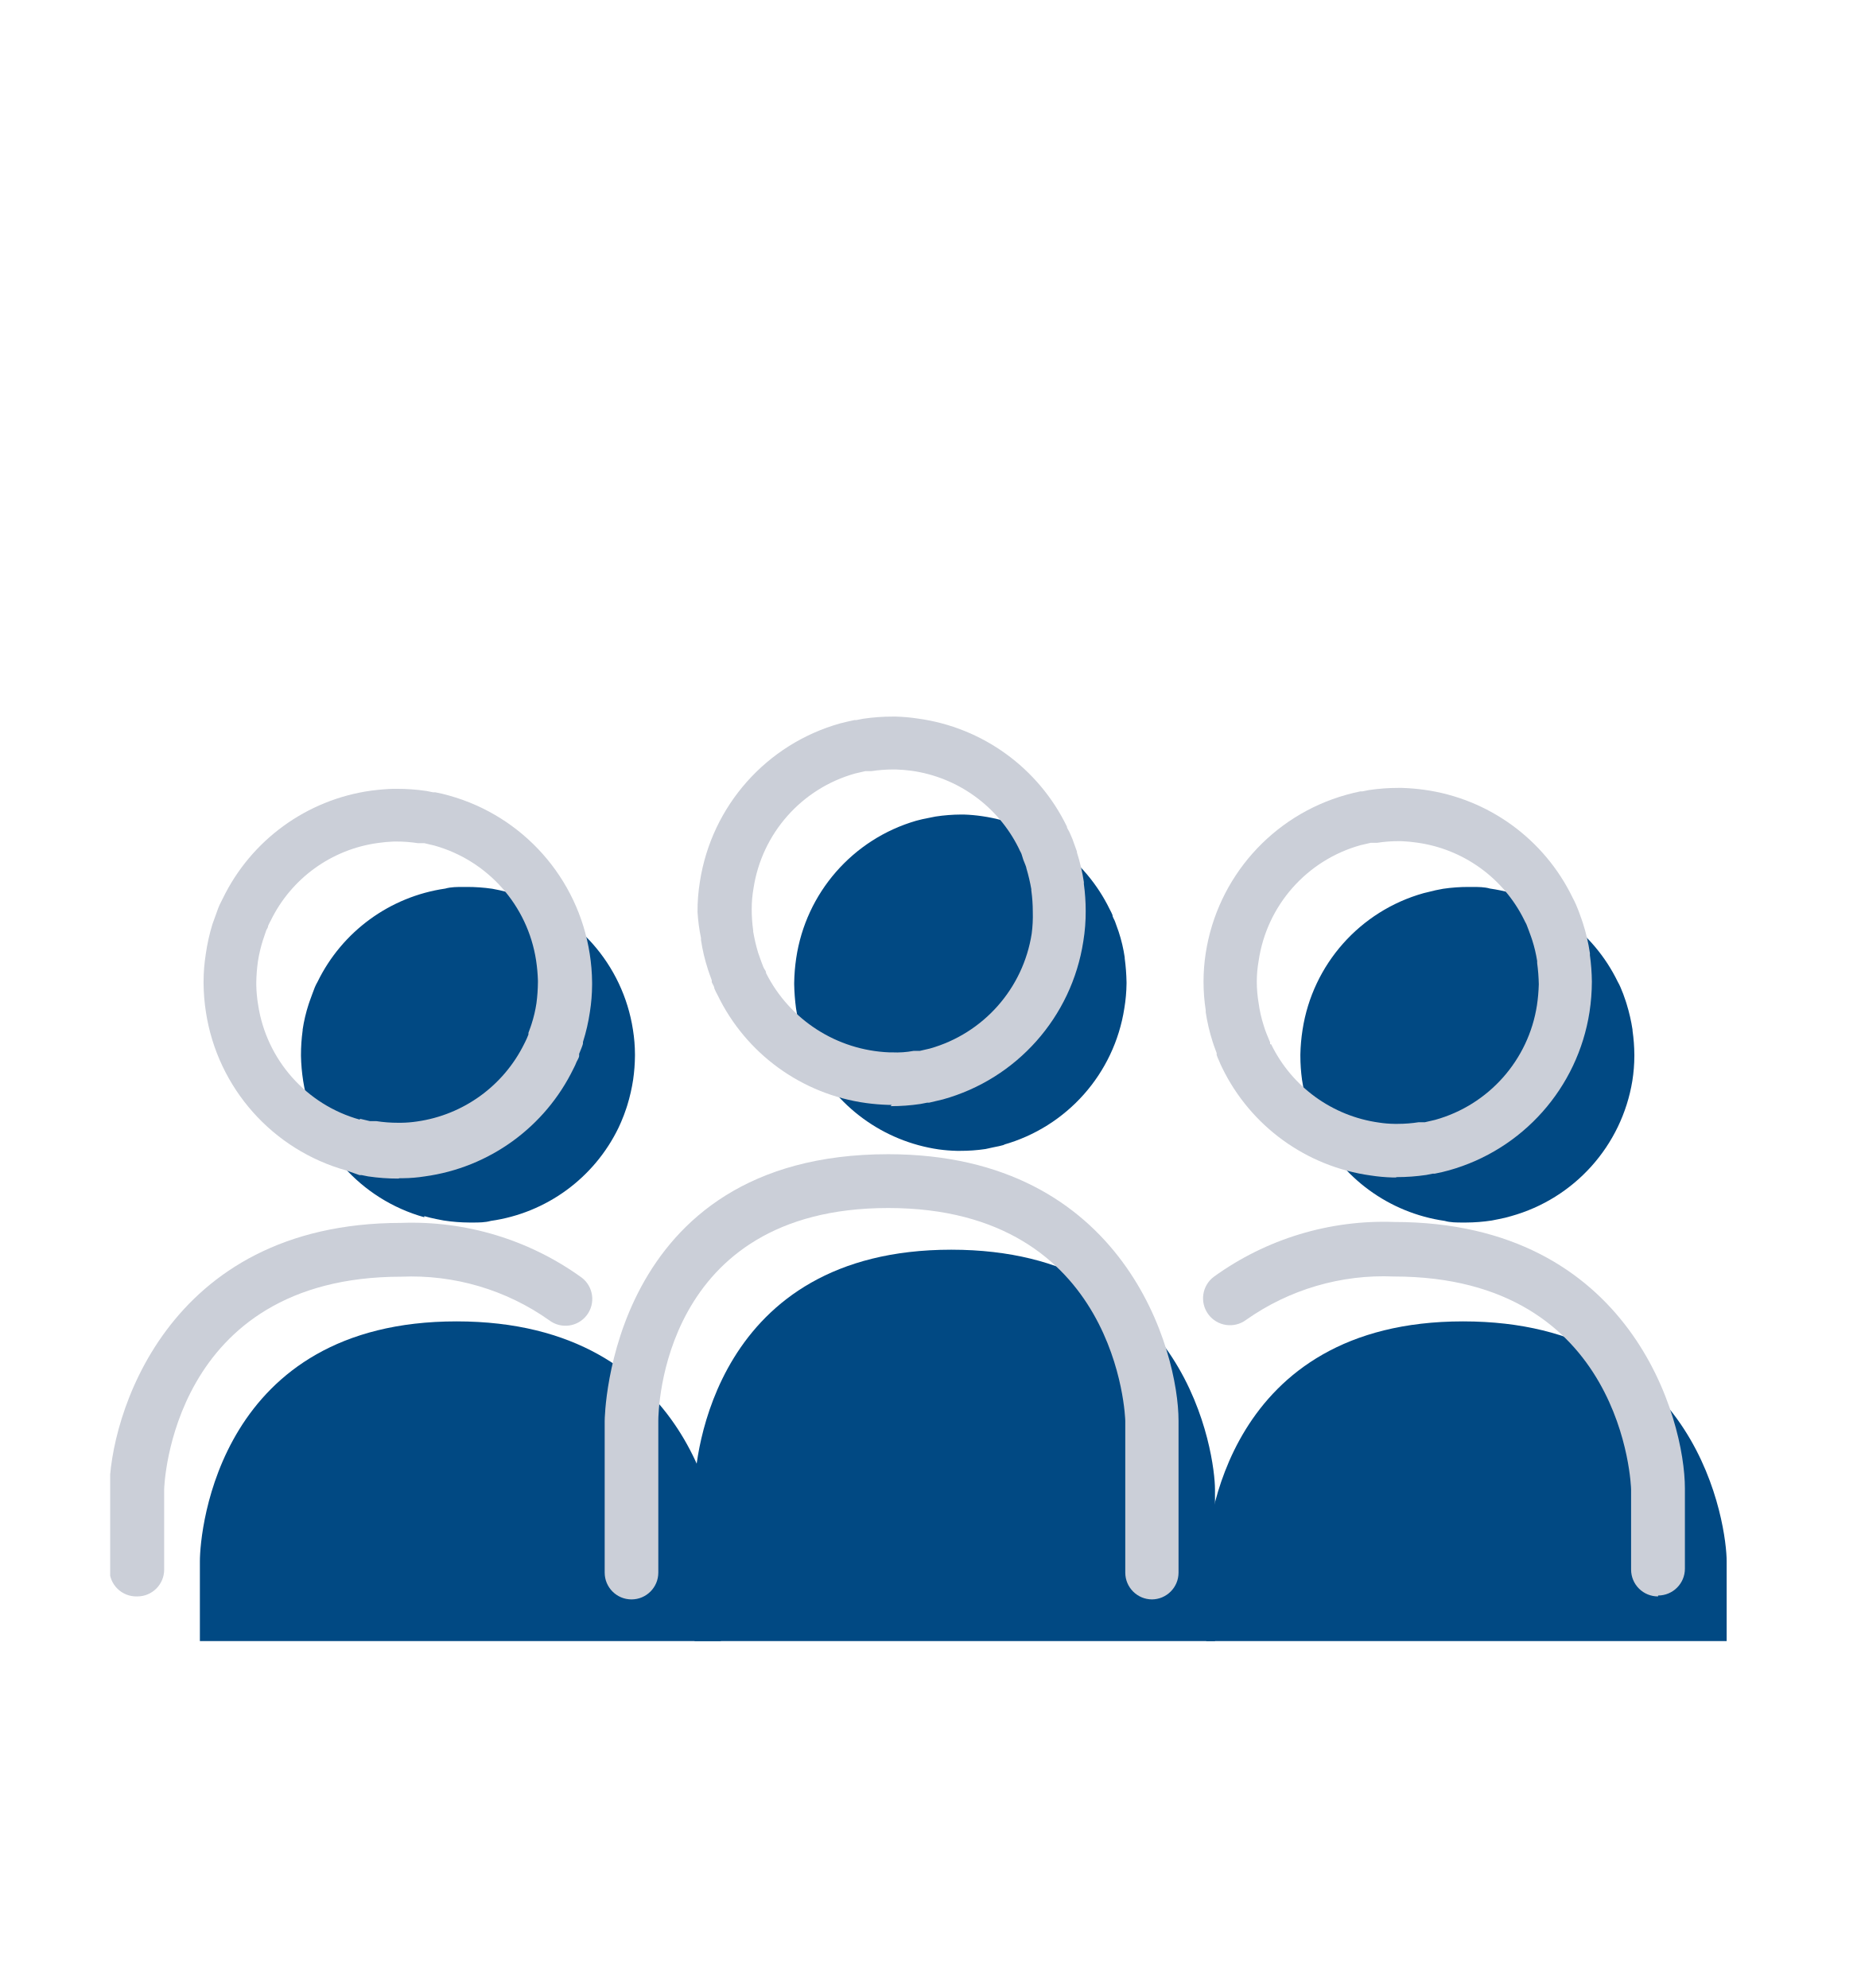
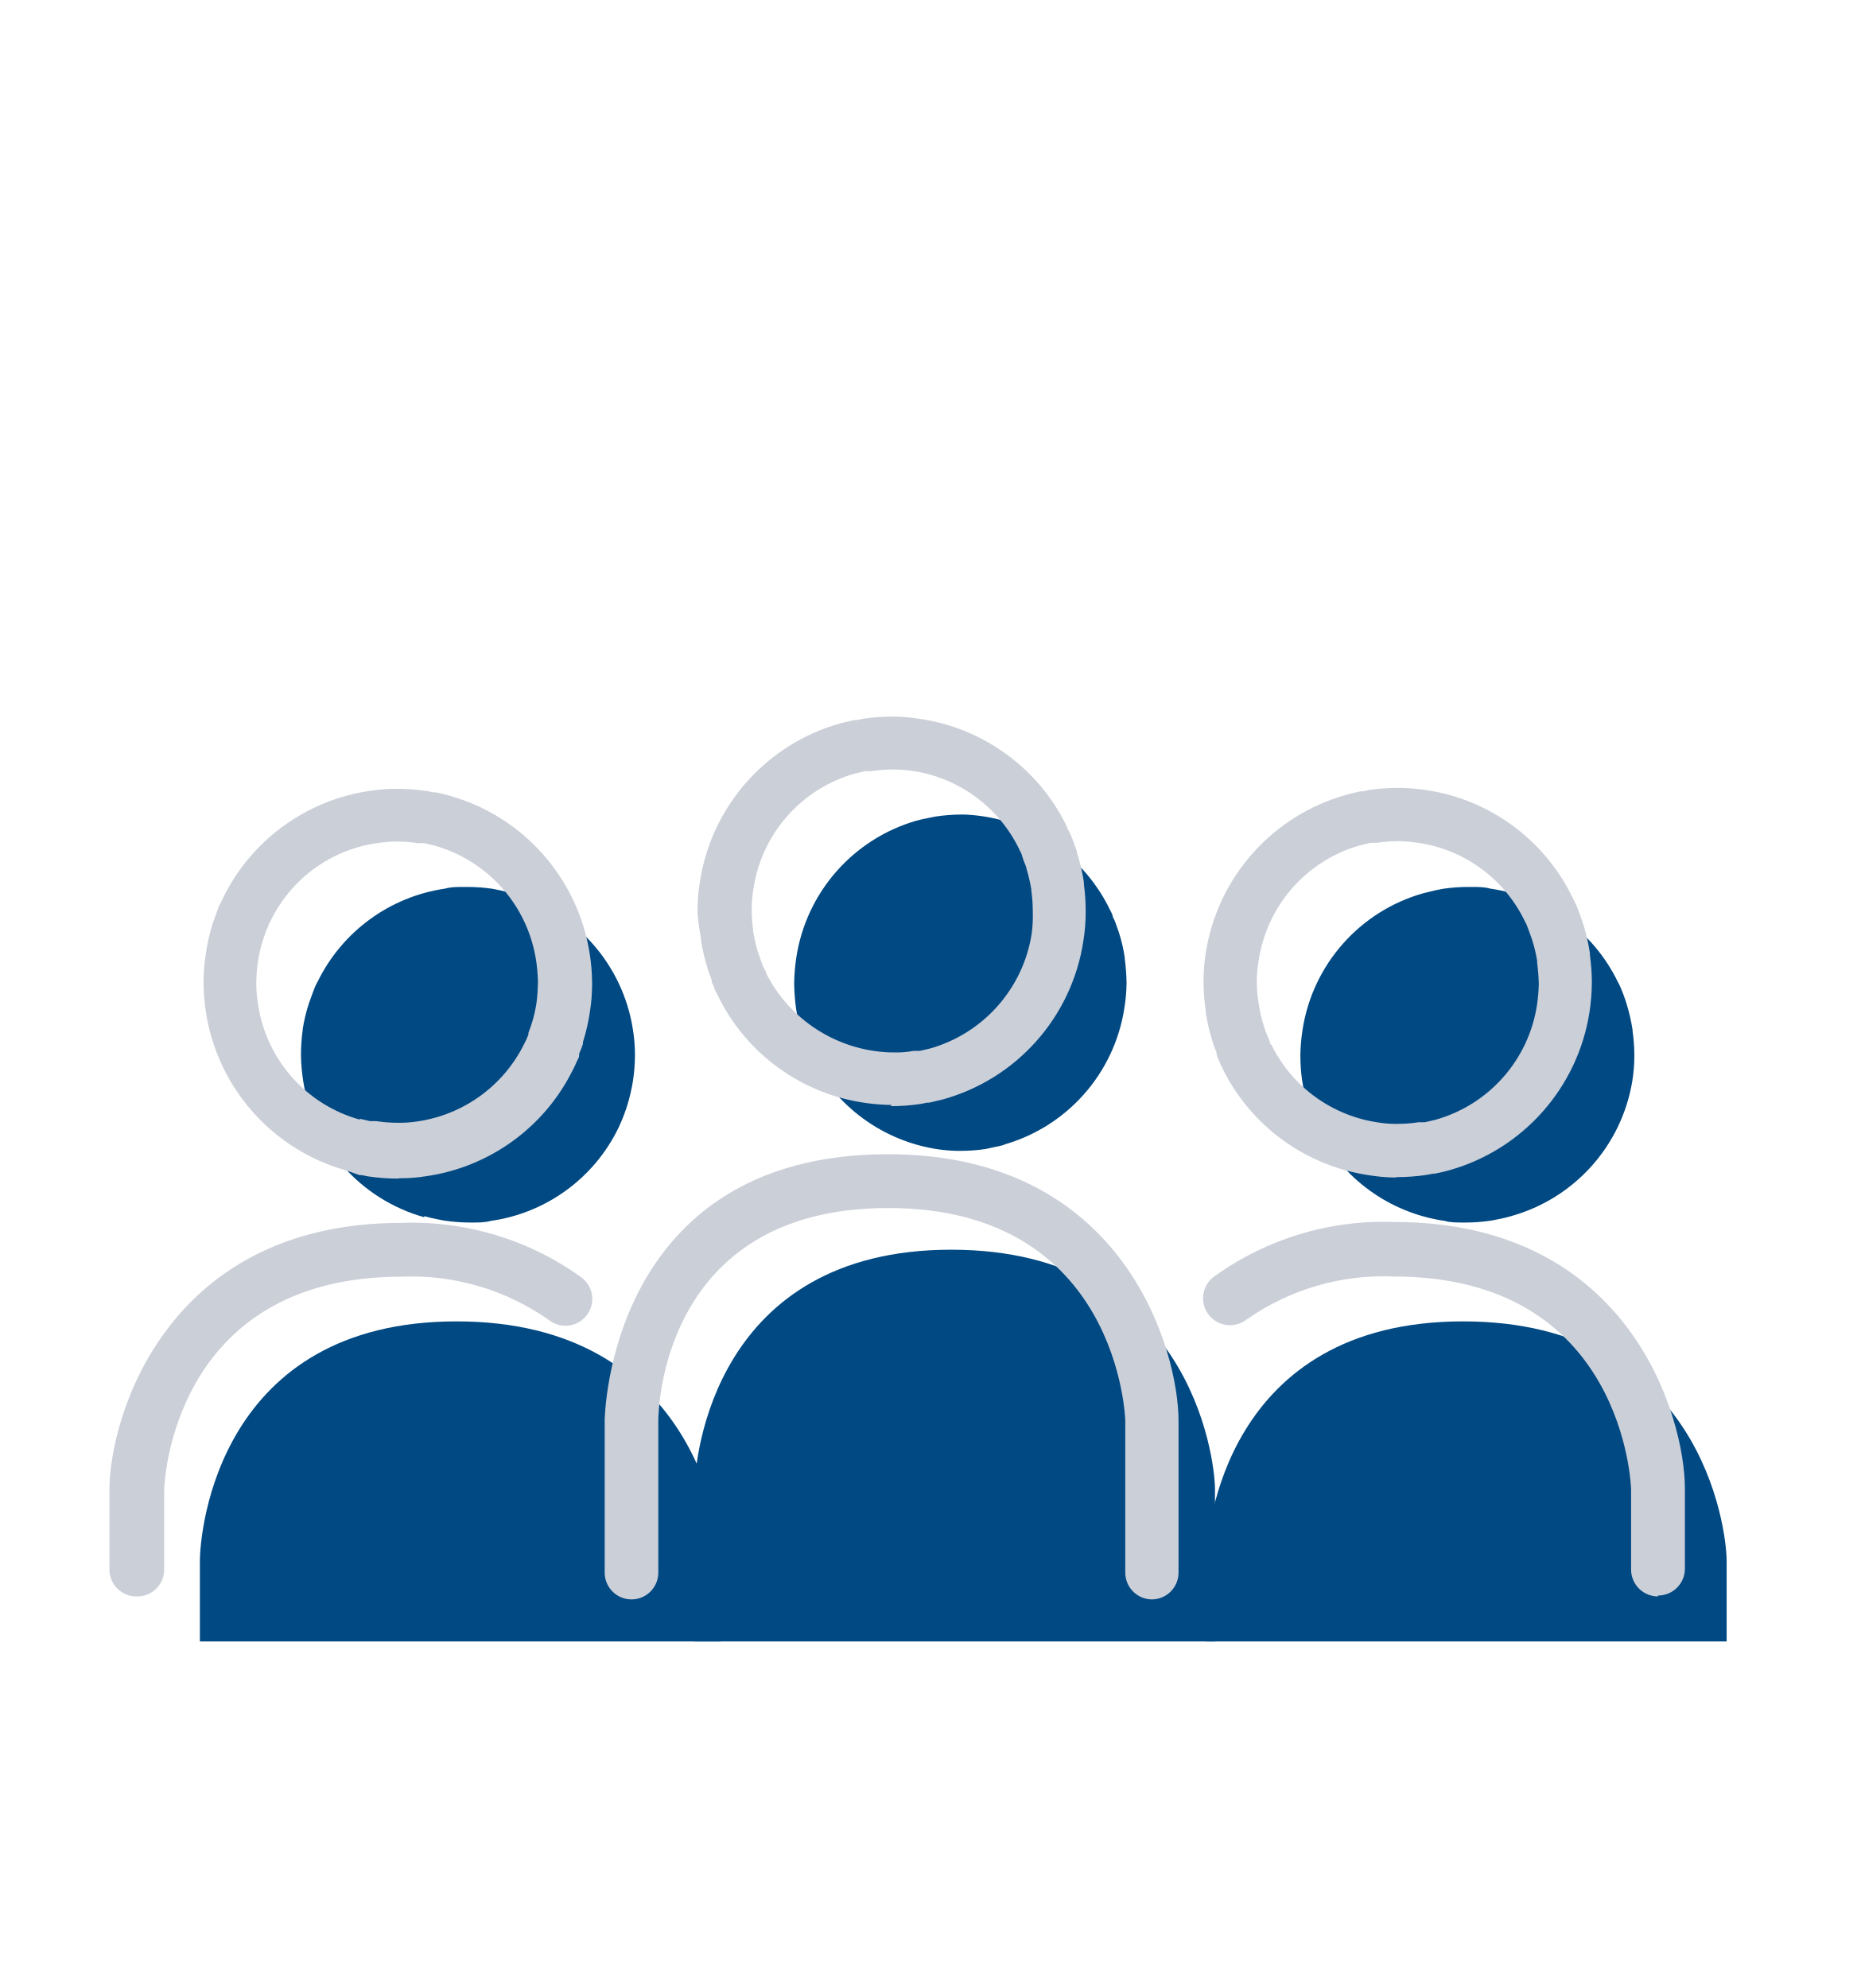
<svg xmlns="http://www.w3.org/2000/svg" width="102" height="109">
  <defs>
-     <clipPath id="clip-path">
+     <clipPath id="lives-service-none">
      <rect class="cls-1" x="6.04" y="39.23" width="88.78" height="50.75" id="svg_1" fill="none" />
    </clipPath>
  </defs>
  <g>
    <rect x="-1" y="-1" width="104" height="111" id="canvas_background" fill="none" />
  </g>
  <g>
    <path class="cls-3" d="m10.958,90l0,-4.4c0,-1.73 1.06,-13.15 14.07,-13.15s14.49,11.33 14.49,13.14l0,4.41" id="svg_3" clip-path="url(#clip-path)" fill="#014983" />
    <path class="cls-3" d="m66.129,90l0,-4.4c0,-1.73 1.07,-13.15 14.08,-13.15s14.45,11.33 14.45,13.14l0,4.41" id="svg_4" clip-path="url(#clip-path)" fill="#014983" />
    <path class="cls-3" d="m38.078,90l0,-8.34c0,-1.73 1.07,-13.14 14.07,-13.14s14.46,11.34 14.46,13.14l0,8.34" id="svg_5" clip-path="url(#clip-path)" fill="#014983" />
    <path class="cls-3" d="m55.099,62.76q-0.33,0.09 -0.66,0.15l-0.41,0.09a9.32,9.32 0 0 1 -1.4,0.1l-0.17,0a8.76,8.76 0 0 1 -1,-0.08a9.27,9.27 0 0 1 -7,-5.11l0,0a2.79,2.79 0 0 1 -0.15,-0.3l-0.15,-0.37c-0.11,-0.3 -0.19,-0.56 -0.19,-0.56l0,0a8.15,8.15 0 0 1 -0.33,-1.4a0.07,0.07 0 0 1 0,0a11.38,11.38 0 0 1 -0.1,-1.31l0,-0.08a10.24,10.24 0 0 1 0.11,-1.35a9.26,9.26 0 0 1 6.58,-7.54q0.33,-0.09 0.66,-0.15l0.4,-0.08a9.57,9.57 0 0 1 1.41,-0.11l0.14,0a8.76,8.76 0 0 1 1,0.09a9.25,9.25 0 0 1 7,5.11l0,0a3,3 0 0 1 0.15,0.31c0,0.12 0.1,0.24 0.14,0.36l0.2,0.56l0,0a8.38,8.38 0 0 1 0.33,1.4l0,0.05a11.55,11.55 0 0 1 0.1,1.31l0,0.08a8.79,8.79 0 0 1 -0.12,1.35a9.24,9.24 0 0 1 -6.64,7.49" id="svg_6" clip-path="url(#clip-path)" fill="#014983" />
    <path class="cls-3" d="m82.839,66.68a6.37,6.37 0 0 1 -0.66,0.16l-0.4,0.08a9.57,9.57 0 0 1 -1.41,0.11l-0.17,0c-0.35,0 -0.69,0 -1,-0.09a9.25,9.25 0 0 1 -7,-5.11l0,0a1.8,1.8 0 0 1 -0.14,-0.31c-0.06,-0.12 -0.1,-0.24 -0.15,-0.37c-0.11,-0.29 -0.2,-0.55 -0.2,-0.55l0,0a8.62,8.62 0 0 1 -0.33,-1.4a0.07,0.07 0 0 0 0,0a9.72,9.72 0 0 1 -0.09,-1.31s0,-0.06 0,-0.08a10.11,10.11 0 0 1 0.12,-1.35a9.24,9.24 0 0 1 6.64,-7.49l0.66,-0.16l0.41,-0.08a9.55,9.55 0 0 1 1.41,-0.1l0.16,0c0.35,0 0.69,0 1,0.09a9.24,9.24 0 0 1 7,5.11l0,0a2.79,2.79 0 0 1 0.15,0.3l0.15,0.37c0.11,0.29 0.19,0.56 0.19,0.56l0,0a9.77,9.77 0 0 1 0.32,1.4a0.11,0.11 0 0 1 0,0.05a9.77,9.77 0 0 1 0.1,1.32l0,0.07a8.81,8.81 0 0 1 -0.11,1.36a9.25,9.25 0 0 1 -6.65,7.42" id="svg_7" clip-path="url(#clip-path)" fill="#014983" />
    <path class="cls-3" d="m23.26,66.68c0.22,0.06 0.44,0.12 0.66,0.16l0.41,0.08a9.57,9.57 0 0 0 1.41,0.11l0.17,0c0.34,0 0.68,0 1,-0.09a9.21,9.21 0 0 0 7,-5.11l0,0l0.14,-0.31l0.15,-0.37c0.11,-0.29 0.19,-0.55 0.19,-0.55l0,0a9.77,9.77 0 0 0 0.32,-1.4a0.11,0.11 0 0 0 0,0a9.75,9.75 0 0 0 0.1,-1.31l0,-0.08a8.68,8.68 0 0 0 -0.11,-1.35a9.23,9.23 0 0 0 -6.65,-7.49l-0.66,-0.16l-0.4,-0.08a9.55,9.55 0 0 0 -1.41,-0.1l-0.17,0c-0.34,0 -0.69,0 -1,0.09a9.27,9.27 0 0 0 -7,5.11l0,0a2.79,2.79 0 0 0 -0.15,0.3c-0.05,0.12 -0.09,0.24 -0.14,0.37c-0.11,0.29 -0.2,0.56 -0.2,0.56l0,0a8.62,8.62 0 0 0 -0.33,1.4a0.07,0.07 0 0 1 0,0.05a9.76,9.76 0 0 0 -0.09,1.32s0,0 0,0.07a10.26,10.26 0 0 0 0.12,1.36a9.24,9.24 0 0 0 6.64,7.48" id="svg_8" clip-path="url(#clip-path)" fill="#014983" />
    <path class="cls-4" d="m63.16,87.694a1.47,1.47 0 0 1 -1.47,-1.47l0,-8.32c0,-0.12 -0.35,-11.67 -13,-11.67c-12.46,0 -12.6,11.19 -12.6,11.67l0,8.32a1.47,1.47 0 0 1 -2.94,0l0,-8.32c0,-0.15 0.18,-14.62 15.54,-14.62c13,0 15.92,10.83 15.92,14.62l0,8.32a1.47,1.47 0 0 1 -1.47,1.47" id="svg_9" clip-path="url(#clip-path)" fill="#cbcfd8" />
    <path class="cls-4" d="m42,53.36a7.92,7.92 0 0 0 6.75,4.34l0.16,0a5.08,5.08 0 0 0 1.17,-0.08l0.17,0l0.17,0l0.56,-0.13a7.79,7.79 0 0 0 5.58,-6.3a7.47,7.47 0 0 0 0.06,-1.19a8.49,8.49 0 0 0 -0.08,-1.17a0.17,0.17 0 0 1 0,-0.07a10.16,10.16 0 0 0 -0.27,-1.15l0,0c0,-0.07 -0.09,-0.26 -0.17,-0.47l-0.1,-0.32a1.48,1.48 0 0 0 -0.09,-0.18l-0.06,-0.13a7.76,7.76 0 0 0 -5.88,-4.25a8.09,8.09 0 0 0 -0.86,-0.07l-0.16,0a7.59,7.59 0 0 0 -1.17,0.09l-0.17,0l-0.17,0l-0.56,0.13a7.75,7.75 0 0 0 -5.57,6.29a6.6,6.6 0 0 0 -0.1,1.14a8.49,8.49 0 0 0 0.08,1.17a0.13,0.13 0 0 1 0,0.06a9.85,9.85 0 0 0 0.27,1.16l0,0l0.17,0.48l0.11,0.29a0.87,0.87 0 0 0 0.09,0.17l0,0a0.34,0.34 0 0 1 0.06,0.12m9.37,5.48l0,0zm-2.48,1.81l-0.18,0a11.77,11.77 0 0 1 -1.21,-0.1a10.65,10.65 0 0 1 -8.15,-5.92a3.21,3.21 0 0 1 -0.18,-0.37c0,-0.11 -0.09,-0.22 -0.14,-0.34a0.69,0.69 0 0 0 0,-0.1c-0.11,-0.29 -0.19,-0.55 -0.21,-0.6l0,0a9.91,9.91 0 0 1 -0.38,-1.61s0,-0.08 0,-0.11a9.66,9.66 0 0 1 -0.19,-1.43a9.88,9.88 0 0 1 0.13,-1.66a10.71,10.71 0 0 1 7.7,-8.68q0.39,-0.1 0.78,-0.18l0.1,0l0.36,-0.07a10.78,10.78 0 0 1 1.63,-0.12s0.15,0 0.18,0a9.67,9.67 0 0 1 1.21,0.11a10.68,10.68 0 0 1 8.16,5.92l0,0c0,0.1 0.11,0.22 0.16,0.35l0.15,0.35l0.24,0.67l0,0.05a10.55,10.55 0 0 1 0.38,1.62s0,0.08 0,0.11a10.89,10.89 0 0 1 0.1,1.47a9.92,9.92 0 0 1 -0.13,1.67a10.68,10.68 0 0 1 -7.7,8.67l0,0l-0.76,0.18l-0.11,0l-0.36,0.07a11,11 0 0 1 -1.63,0.12" id="svg_10" clip-path="url(#clip-path)" fill="#cbcfd8" />
    <path class="cls-4" d="m90.9,87.53a1.47,1.47 0 0 1 -1.48,-1.47l0,-4.4c0,-0.11 -0.35,-11.67 -13,-11.67a13.06,13.06 0 0 0 -8.11,2.38a1.47,1.47 0 1 1 -1.76,-2.37a15.89,15.89 0 0 1 9.89,-3c13,0 15.93,10.82 15.93,14.61l0,4.4a1.47,1.47 0 0 1 -1.47,1.47" id="svg_11" clip-path="url(#clip-path)" fill="#cbcfd8" />
    <path class="cls-4" d="m69.69,57.26a7.76,7.76 0 0 0 5.91,4.29a6,6 0 0 0 0.85,0.07l0.18,0a7.43,7.43 0 0 0 1.15,-0.09l0.17,0l0.17,0l0.56,-0.13a7.75,7.75 0 0 0 5.58,-6.29a9.6,9.6 0 0 0 0.1,-1.14a10.31,10.31 0 0 0 -0.09,-1.17s0,-0.08 0,-0.11a7.61,7.61 0 0 0 -0.27,-1.14l0,0s-0.08,-0.25 -0.18,-0.51l-0.11,-0.29a0.91,0.91 0 0 0 -0.08,-0.17s-0.05,-0.09 -0.07,-0.14a7.73,7.73 0 0 0 -5.88,-4.24a8.08,8.08 0 0 0 -0.86,-0.08l-0.16,0a7.36,7.36 0 0 0 -1.16,0.09l-0.18,0l-0.17,0l-0.56,0.13a7.75,7.75 0 0 0 -5.59,6.35a6.57,6.57 0 0 0 -0.1,1.13a7.13,7.13 0 0 0 0.1,1.18a7.26,7.26 0 0 0 0.27,1.2l0,0a5,5 0 0 0 0.17,0.49l0.12,0.29l0.07,0.17a0.47,0.47 0 0 1 0,0.1m9.38,5.5l0,0zm-2.48,1.81l-0.18,0a9.67,9.67 0 0 1 -1.21,-0.11a10.68,10.68 0 0 1 -8.14,-5.91c-0.05,-0.11 -0.12,-0.24 -0.17,-0.38a2.37,2.37 0 0 1 -0.13,-0.32a0.69,0.69 0 0 1 0,-0.1c-0.12,-0.32 -0.22,-0.6 -0.22,-0.62l0,0a10.28,10.28 0 0 1 -0.38,-1.62s0,-0.09 0,-0.11a10.28,10.28 0 0 1 0,-3.13a10.71,10.71 0 0 1 7.7,-8.68c0.26,-0.07 0.52,-0.14 0.78,-0.19l0.11,0l0.35,-0.07a10.78,10.78 0 0 1 1.63,-0.12l0.19,0a11.83,11.83 0 0 1 1.2,0.1a10.66,10.66 0 0 1 8.16,5.93c0.06,0.11 0.12,0.23 0.18,0.37l0.14,0.34c0.13,0.34 0.21,0.6 0.24,0.68s0,0 0,0a10.15,10.15 0 0 1 0.38,1.63a0.43,0.43 0 0 1 0,0.11a11.4,11.4 0 0 1 0.11,1.47a11.27,11.27 0 0 1 -0.13,1.66a10.72,10.72 0 0 1 -7.71,8.68l0,0c-0.26,0.07 -0.51,0.13 -0.77,0.18l-0.11,0l-0.35,0.07a11,11 0 0 1 -1.64,0.12" id="svg_12" clip-path="url(#clip-path)" fill="#cbcfd8" />
    <path class="cls-4" d="m7.51,87.53a1.47,1.47 0 0 1 -1.51,-1.47l0,-4.4c0,-3.79 3,-14.61 16,-14.61a15.89,15.89 0 0 1 9.89,3a1.47,1.47 0 0 1 -1.78,2.34a13.06,13.06 0 0 0 -8.11,-2.39c-12.66,0 -13,11.55 -13,11.66l0,4.4a1.47,1.47 0 0 1 -1.47,1.47" id="svg_13" clip-path="url(#clip-path)" fill="#cbcfd8" />
    <path class="cls-4" d="m19.73,61.34l0.55,0.13l0.17,0l0.18,0a7.62,7.62 0 0 0 1.18,0.09l0.19,0a6.36,6.36 0 0 0 0.86,-0.07a7.77,7.77 0 0 0 5.88,-4.26l0.06,-0.12l0.08,-0.17l0.09,-0.22l0,-0.09c0.09,-0.24 0.17,-0.47 0.17,-0.48l0,0a7.1,7.1 0 0 0 0.27,-1.15a9.38,9.38 0 0 0 0.08,-1.14s0,-0.09 0,-0.1a9.34,9.34 0 0 0 -0.1,-1.1a7.76,7.76 0 0 0 -5.58,-6.3l-0.55,-0.13l-0.18,0l-0.17,0a7.66,7.66 0 0 0 -1.19,-0.09l-0.14,0a8.6,8.6 0 0 0 -0.86,0.08a7.69,7.69 0 0 0 -5.88,4.26l-0.06,0.11l-0.08,0.17c0,0.09 -0.06,0.16 -0.1,0.24l-0.19,0.56l0,0a8,8 0 0 0 -0.27,1.15a9.49,9.49 0 0 0 -0.09,1.14l0,0.15a7.48,7.48 0 0 0 0.1,1.09a7.74,7.74 0 0 0 5.58,6.3m2.1,3.23a11,11 0 0 1 -1.65,-0.12l-0.35,-0.07l-0.12,0l-0.71,-0.25l0,0a10.7,10.7 0 0 1 -7.71,-8.68a10.83,10.83 0 0 1 -0.13,-1.57l0,-0.13a9.72,9.72 0 0 1 0.12,-1.48a10.59,10.59 0 0 1 0.37,-1.66l0,0s0,0 0,0l0.21,-0.58c0.07,-0.21 0.12,-0.33 0.17,-0.45l0.18,-0.36a10.67,10.67 0 0 1 8.14,-5.92c0.48,-0.06 0.85,-0.09 1.21,-0.1l0.17,0a11,11 0 0 1 1.66,0.12l0.35,0.07l0.12,0a7.57,7.57 0 0 1 0.76,0.18a10.71,10.71 0 0 1 7.71,8.68a10.59,10.59 0 0 1 0.13,1.56l0,0.14a9.82,9.82 0 0 1 -0.12,1.48a10.47,10.47 0 0 1 -0.38,1.65s0,0 0,0.06l0,0c0,0.1 -0.11,0.33 -0.21,0.59a1,1 0 0 0 0,0.1c0,0.11 -0.09,0.23 -0.14,0.34a3.17,3.17 0 0 1 -0.17,0.37a10.67,10.67 0 0 1 -8.15,5.91a8,8 0 0 1 -1.2,0.1l-0.18,0l-0.08,0.02z" id="svg_14" clip-path="url(#clip-path)" fill="#cbcfd8" />
  </g>
</svg>
